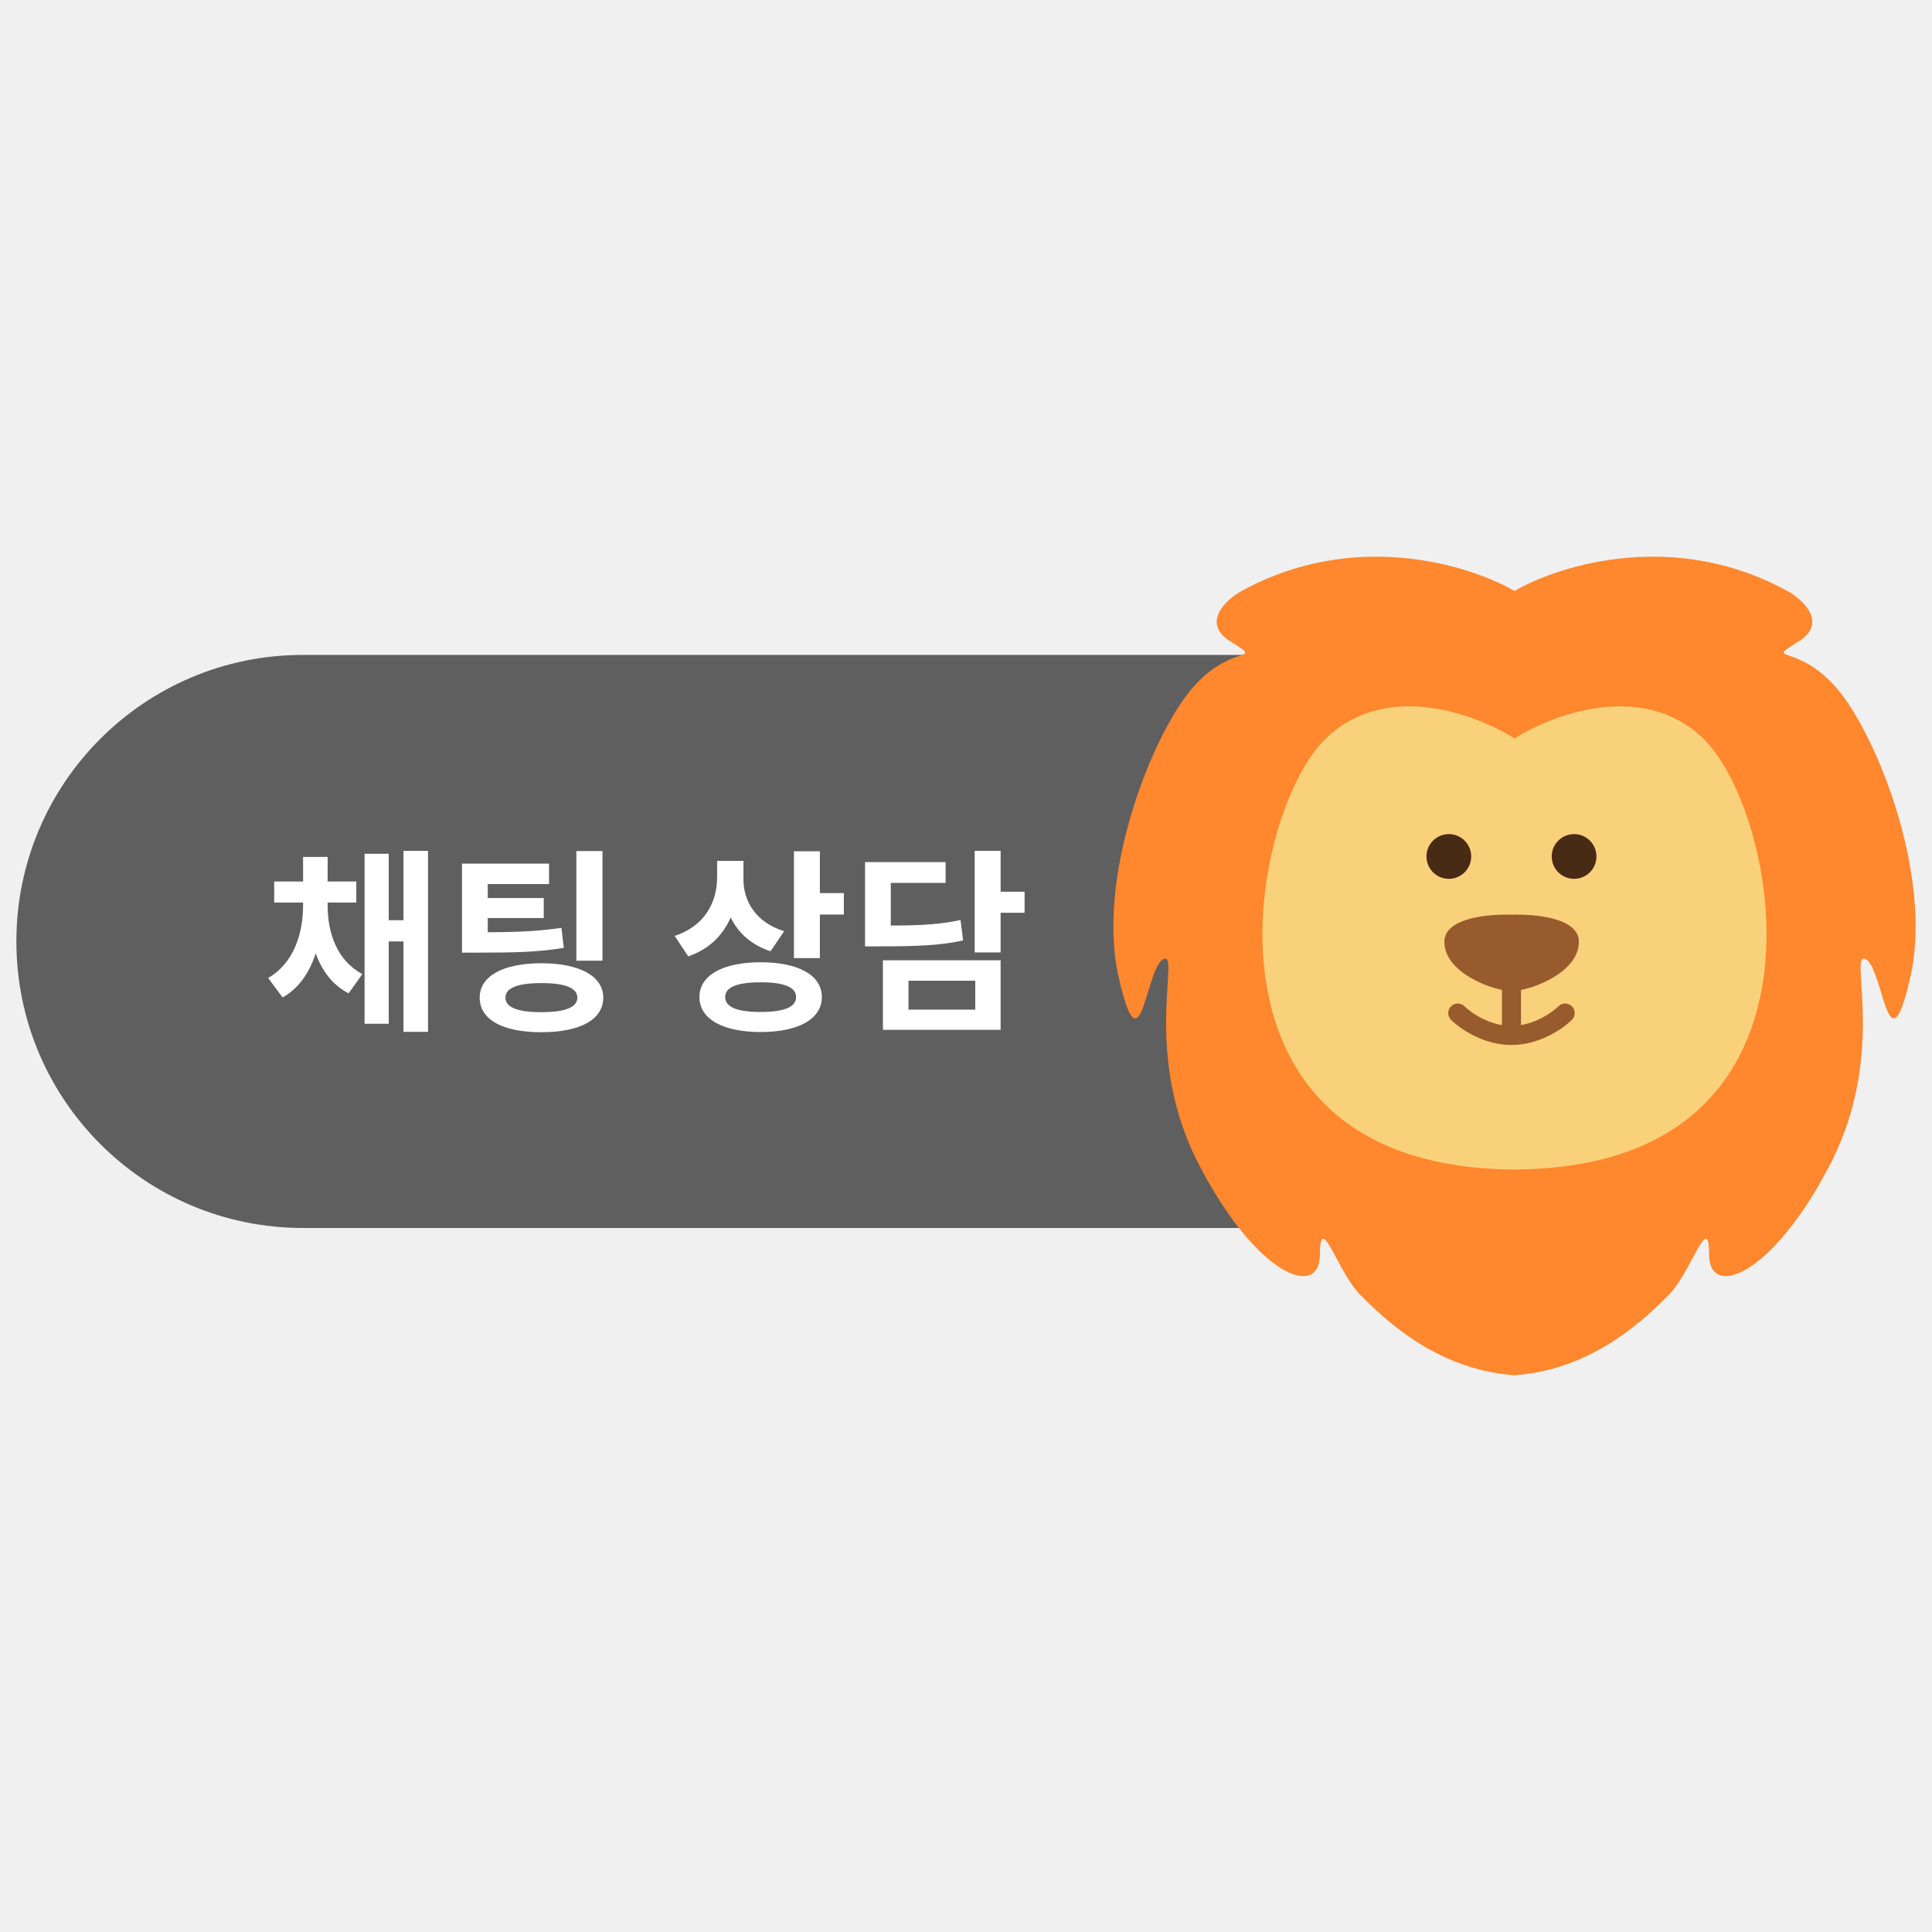
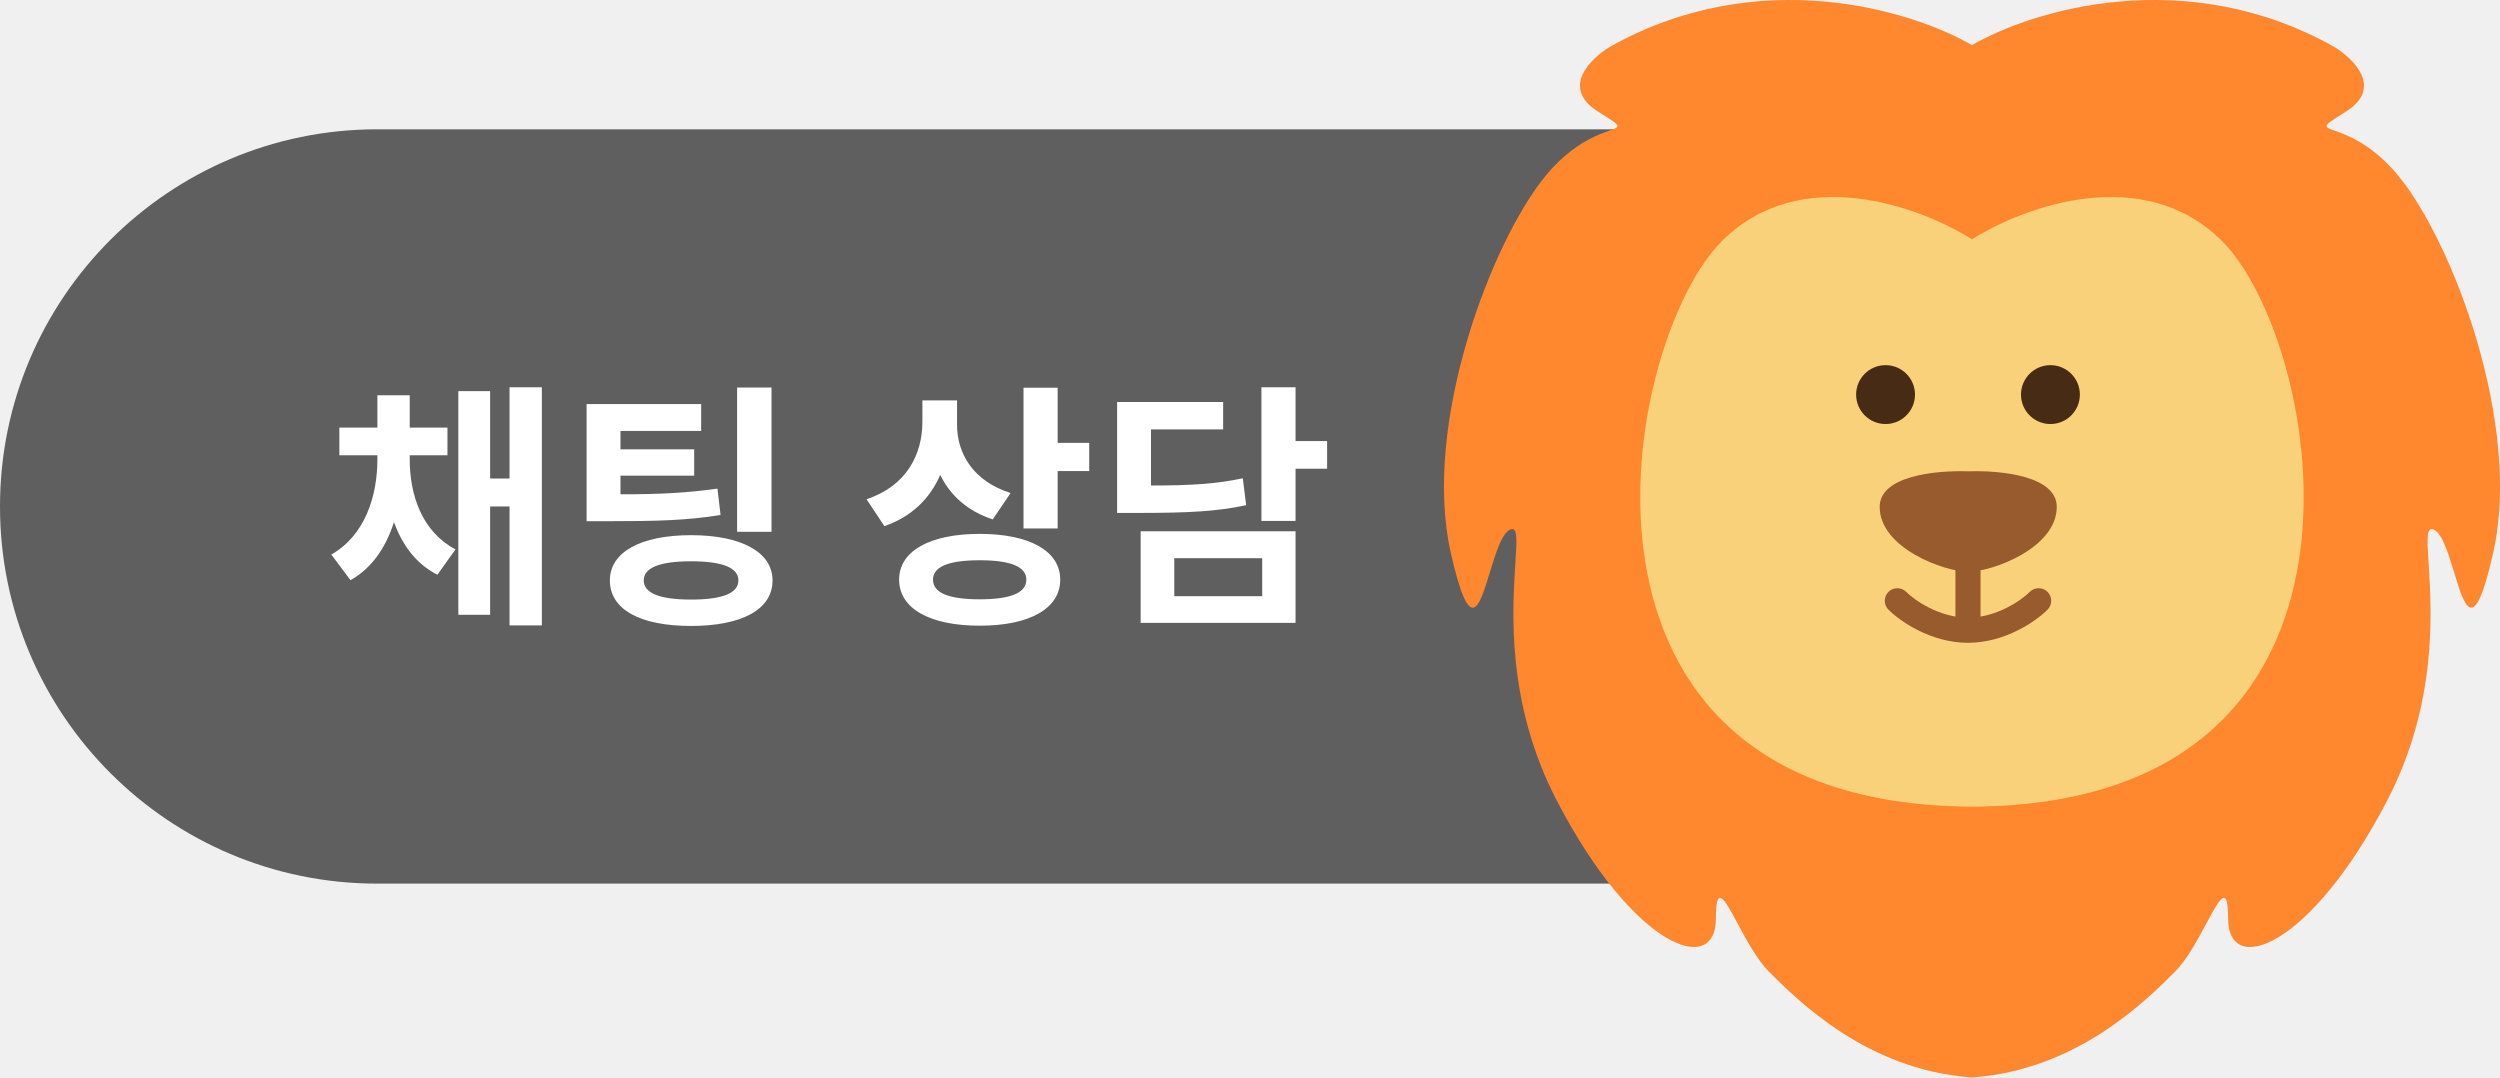
- <svg xmlns="http://www.w3.org/2000/svg" width="118" height="118" viewBox="0 0 118 118" fill="none">
-   <rect x="1" y="40" width="107" height="35" rx="17.5" fill="#5F5F5F" />
-   <path d="M26.142 63.02V51.968H24.642V56.204H23.742V52.148H22.267V62.528H23.742V57.5H24.642V63.02H26.142ZM20.011 55.304V55.124H21.762V53.84H20.011V52.34H18.511V53.84H16.747V55.124H18.511V55.304C18.511 57.008 17.947 58.832 16.375 59.732L17.262 60.92C18.27 60.356 18.907 59.384 19.279 58.232C19.674 59.288 20.287 60.152 21.294 60.668L22.134 59.492C20.575 58.664 20.011 56.972 20.011 55.304ZM35.202 58.676H36.798V51.98H35.202V58.676ZM34.434 57.896L34.29 56.672C32.91 56.864 31.71 56.936 29.79 56.936V56.072H33.21V54.848H29.79V53.996H33.534V52.748H28.218V58.184H29.166C31.506 58.184 32.862 58.148 34.434 57.896ZM33.066 58.832C30.714 58.832 29.298 59.624 29.298 60.932C29.298 62.288 30.714 63.044 33.066 63.044C35.406 63.044 36.846 62.288 36.846 60.932C36.846 59.624 35.406 58.832 33.066 58.832ZM33.066 61.82C31.602 61.82 30.87 61.52 30.87 60.932C30.87 60.344 31.602 60.044 33.066 60.044C34.53 60.044 35.262 60.344 35.262 60.932C35.262 61.52 34.53 61.82 33.066 61.82ZM51.539 55.856V54.548H50.075V51.992H48.491V58.52H50.075V55.856H51.539ZM47.063 58.1L47.891 56.876C46.151 56.324 45.407 55.04 45.407 53.708V52.58H43.799V53.576C43.799 55.076 43.067 56.552 41.207 57.164L42.035 58.412C43.295 57.98 44.147 57.14 44.627 56.036C45.095 56.996 45.899 57.716 47.063 58.1ZM46.463 58.772C44.147 58.772 42.719 59.564 42.719 60.896C42.719 62.24 44.147 63.032 46.463 63.032C48.767 63.032 50.195 62.24 50.195 60.896C50.195 59.564 48.767 58.772 46.463 58.772ZM46.463 61.808C45.011 61.808 44.291 61.508 44.291 60.896C44.291 60.296 45.011 59.996 46.463 59.996C47.867 59.996 48.623 60.284 48.623 60.896C48.623 61.52 47.867 61.808 46.463 61.808ZM61.114 55.748H62.578V54.464H61.114V51.968H59.53V58.172H61.114V55.748ZM58.822 57.44L58.666 56.192C57.478 56.444 56.374 56.528 54.406 56.528V53.924H57.754V52.652H52.834V57.8H53.758C56.218 57.8 57.478 57.728 58.822 57.44ZM61.114 58.652H53.926V62.9H61.114V58.652ZM59.566 61.664H55.486V59.9H59.566V61.664Z" fill="white" />
-   <path fill-rule="evenodd" clip-rule="evenodd" d="M92.5 36.093C89.67 34.46 82.578 32.301 75.698 36.173C74.787 36.72 73.403 38.086 75.151 39.179C75.808 39.59 76.07 39.753 76.049 39.863C76 40.119 74.413 40.082 72.693 42.185C70.234 45.192 66.955 53.664 68.322 59.676C69.209 63.584 69.635 62.182 70.125 60.571C70.389 59.703 70.671 58.775 71.053 58.583C71.425 58.398 71.386 59.001 71.312 60.147C71.169 62.372 70.894 66.644 73.239 71.155C76.791 77.987 80.616 79.354 80.616 76.621C80.616 74.971 81.014 75.712 81.631 76.86C82.035 77.612 82.533 78.539 83.075 79.081C84.415 80.422 87.597 83.605 92.363 83.982V84C92.409 83.998 92.455 83.995 92.5 83.992C92.545 83.995 92.591 83.998 92.637 84V83.982C97.403 83.605 100.585 80.422 101.926 79.081C102.467 78.539 102.965 77.612 103.369 76.86C103.986 75.712 104.384 74.971 104.384 76.621C104.384 79.354 108.209 77.987 111.761 71.155C114.106 66.644 113.831 62.372 113.688 60.147C113.614 59.001 113.575 58.398 113.947 58.583C114.329 58.775 114.611 59.703 114.875 60.571C115.365 62.182 115.791 63.584 116.679 59.676C118.045 53.664 114.766 45.192 112.307 42.185C110.587 40.082 109 40.119 108.951 39.863C108.93 39.753 109.192 39.59 109.848 39.179C111.597 38.086 110.213 36.72 109.302 36.173C102.422 32.301 95.33 34.46 92.5 36.093Z" fill="#FF872D" />
-   <path fill-rule="evenodd" clip-rule="evenodd" d="M92.5 45.104C90.057 43.564 84.535 41.545 80.889 45.192C76.265 49.817 72.183 71.236 92.363 71.427V71.428C92.411 71.428 92.459 71.428 92.506 71.428C92.549 71.428 92.593 71.428 92.636 71.428V71.427C112.817 71.236 108.735 49.817 104.111 45.192C100.465 41.545 94.943 43.564 92.5 45.104Z" fill="#FAD17B" />
-   <circle cx="88.49" cy="52.31" r="1.366" fill="#482B14" />
-   <circle cx="96.14" cy="52.31" r="1.366" fill="#482B14" />
-   <path fill-rule="evenodd" clip-rule="evenodd" d="M92.326 55.869C90.808 55.818 88.217 56.078 88.217 57.522C88.217 59.435 91.222 60.528 92.315 60.528C92.319 60.528 92.322 60.528 92.326 60.528C92.329 60.528 92.332 60.528 92.336 60.528C93.429 60.528 96.434 59.435 96.434 57.522C96.434 56.078 93.843 55.818 92.326 55.869Z" fill="#985B2D" />
-   <path fill-rule="evenodd" clip-rule="evenodd" d="M92.315 59.379C92.637 59.379 92.898 59.64 92.898 59.962V62.695C92.898 63.018 92.637 63.279 92.315 63.279C91.993 63.279 91.732 63.018 91.732 62.695V59.962C91.732 59.64 91.993 59.379 92.315 59.379Z" fill="#985B2D" />
-   <path fill-rule="evenodd" clip-rule="evenodd" d="M88.624 61.463C88.852 61.236 89.221 61.236 89.449 61.463C89.84 61.854 90.993 62.658 92.315 62.658C93.637 62.658 94.79 61.854 95.181 61.463C95.409 61.236 95.778 61.236 96.006 61.463C96.234 61.691 96.234 62.06 96.006 62.288C95.486 62.808 94.053 63.825 92.315 63.825C90.577 63.825 89.144 62.808 88.624 62.288C88.396 62.06 88.396 61.691 88.624 61.463Z" fill="#985B2D" />
+ <svg xmlns="http://www.w3.org/2000/svg" width="116" height="50" viewBox="0 0 116 50" fill="none">
+   <rect y="6" width="107" height="35" rx="17.5" fill="#5F5F5F" />
+   <path d="M25.142 29.02V17.968H23.642V22.204H22.742V18.148H21.267V28.528H22.742V23.5H23.642V29.02H25.142ZM19.011 21.304V21.124H20.762V19.84H19.011V18.34H17.511V19.84H15.746V21.124H17.511V21.304C17.511 23.008 16.947 24.832 15.374 25.732L16.262 26.92C17.27 26.356 17.907 25.384 18.279 24.232C18.674 25.288 19.287 26.152 20.294 26.668L21.134 25.492C19.575 24.664 19.011 22.972 19.011 21.304ZM34.202 24.676H35.798V17.98H34.202V24.676ZM33.434 23.896L33.29 22.672C31.91 22.864 30.71 22.936 28.79 22.936V22.072H32.21V20.848H28.79V19.996H32.534V18.748H27.218V24.184H28.166C30.506 24.184 31.862 24.148 33.434 23.896ZM32.066 24.832C29.714 24.832 28.298 25.624 28.298 26.932C28.298 28.288 29.714 29.044 32.066 29.044C34.406 29.044 35.846 28.288 35.846 26.932C35.846 25.624 34.406 24.832 32.066 24.832ZM32.066 27.82C30.602 27.82 29.87 27.52 29.87 26.932C29.87 26.344 30.602 26.044 32.066 26.044C33.53 26.044 34.262 26.344 34.262 26.932C34.262 27.52 33.53 27.82 32.066 27.82ZM50.539 21.856V20.548H49.075V17.992H47.491V24.52H49.075V21.856H50.539ZM46.063 24.1L46.891 22.876C45.151 22.324 44.407 21.04 44.407 19.708V18.58H42.799V19.576C42.799 21.076 42.067 22.552 40.207 23.164L41.035 24.412C42.295 23.98 43.147 23.14 43.627 22.036C44.095 22.996 44.899 23.716 46.063 24.1ZM45.463 24.772C43.147 24.772 41.719 25.564 41.719 26.896C41.719 28.24 43.147 29.032 45.463 29.032C47.767 29.032 49.195 28.24 49.195 26.896C49.195 25.564 47.767 24.772 45.463 24.772ZM45.463 27.808C44.011 27.808 43.291 27.508 43.291 26.896C43.291 26.296 44.011 25.996 45.463 25.996C46.867 25.996 47.623 26.284 47.623 26.896C47.623 27.52 46.867 27.808 45.463 27.808ZM60.114 21.748H61.578V20.464H60.114V17.968H58.53V24.172H60.114V21.748ZM57.822 23.44L57.666 22.192C56.478 22.444 55.374 22.528 53.406 22.528V19.924H56.754V18.652H51.834V23.8H52.758C55.218 23.8 56.478 23.728 57.822 23.44ZM60.114 24.652H52.926V28.9H60.114V24.652ZM58.566 27.664H54.486V25.9H58.566V27.664Z" fill="white" />
+   <path fill-rule="evenodd" clip-rule="evenodd" d="M91.5 2.093C88.67 0.46 81.578 -1.699 74.698 2.173C73.787 2.72 72.403 4.086 74.151 5.179C74.808 5.59 75.07 5.753 75.049 5.863C75 6.119 73.413 6.082 71.693 8.186C69.234 11.192 65.955 19.664 67.322 25.677C68.209 29.584 68.635 28.182 69.125 26.571C69.389 25.703 69.671 24.775 70.053 24.583C70.425 24.398 70.386 25.001 70.312 26.147C70.169 28.372 69.894 32.645 72.239 37.155C75.791 43.987 79.616 45.354 79.616 42.621C79.616 40.971 80.014 41.712 80.631 42.86C81.035 43.612 81.533 44.539 82.075 45.081C83.415 46.422 86.597 49.605 91.363 49.982V50C91.409 49.998 91.455 49.995 91.5 49.992C91.545 49.995 91.591 49.998 91.637 50V49.982C96.403 49.605 99.585 46.422 100.926 45.081C101.467 44.539 101.965 43.612 102.369 42.86C102.986 41.712 103.384 40.971 103.384 42.621C103.384 45.354 107.209 43.987 110.761 37.155C113.106 32.645 112.831 28.372 112.688 26.147C112.614 25.001 112.575 24.398 112.947 24.583C113.329 24.775 113.611 25.703 113.875 26.571C114.365 28.182 114.791 29.584 115.679 25.677C117.045 19.664 113.766 11.192 111.307 8.186C109.587 6.082 108 6.119 107.951 5.863C107.93 5.753 108.192 5.59 108.848 5.179C110.597 4.086 109.213 2.72 108.302 2.173C101.422 -1.699 94.33 0.46 91.5 2.093Z" fill="#FF872D" />
+   <path fill-rule="evenodd" clip-rule="evenodd" d="M91.5 11.105C89.057 9.565 83.535 7.546 79.889 11.193C75.265 15.818 71.183 37.237 91.363 37.428V37.429C91.411 37.429 91.459 37.429 91.506 37.429C91.549 37.429 91.593 37.429 91.636 37.429V37.428C111.817 37.237 107.735 15.818 103.111 11.193C99.465 7.546 93.943 9.565 91.5 11.105Z" fill="#FAD17B" />
+   <circle cx="87.49" cy="18.309" r="1.366" fill="#482B14" />
+   <circle cx="95.14" cy="18.309" r="1.366" fill="#482B14" />
+   <path fill-rule="evenodd" clip-rule="evenodd" d="M91.326 21.869C89.808 21.818 87.217 22.078 87.217 23.521C87.217 25.435 90.222 26.528 91.315 26.528C91.319 26.528 91.322 26.528 91.326 26.528C91.329 26.528 91.332 26.528 91.336 26.528C92.429 26.528 95.434 25.435 95.434 23.521C95.434 22.078 92.843 21.818 91.326 21.869Z" fill="#985B2D" />
+   <path fill-rule="evenodd" clip-rule="evenodd" d="M91.315 25.379C91.637 25.379 91.898 25.64 91.898 25.962V28.695C91.898 29.018 91.637 29.279 91.315 29.279C90.993 29.279 90.732 29.018 90.732 28.695V25.962C90.732 25.64 90.993 25.379 91.315 25.379Z" fill="#985B2D" />
+   <path fill-rule="evenodd" clip-rule="evenodd" d="M87.624 27.464C87.852 27.236 88.221 27.236 88.449 27.464C88.84 27.855 89.993 28.659 91.315 28.659C92.637 28.659 93.79 27.855 94.181 27.464C94.409 27.236 94.778 27.236 95.006 27.464C95.234 27.692 95.234 28.061 95.006 28.289C94.486 28.809 93.053 29.826 91.315 29.826C89.577 29.826 88.144 28.809 87.624 28.289C87.396 28.061 87.396 27.692 87.624 27.464Z" fill="#985B2D" />
</svg>
